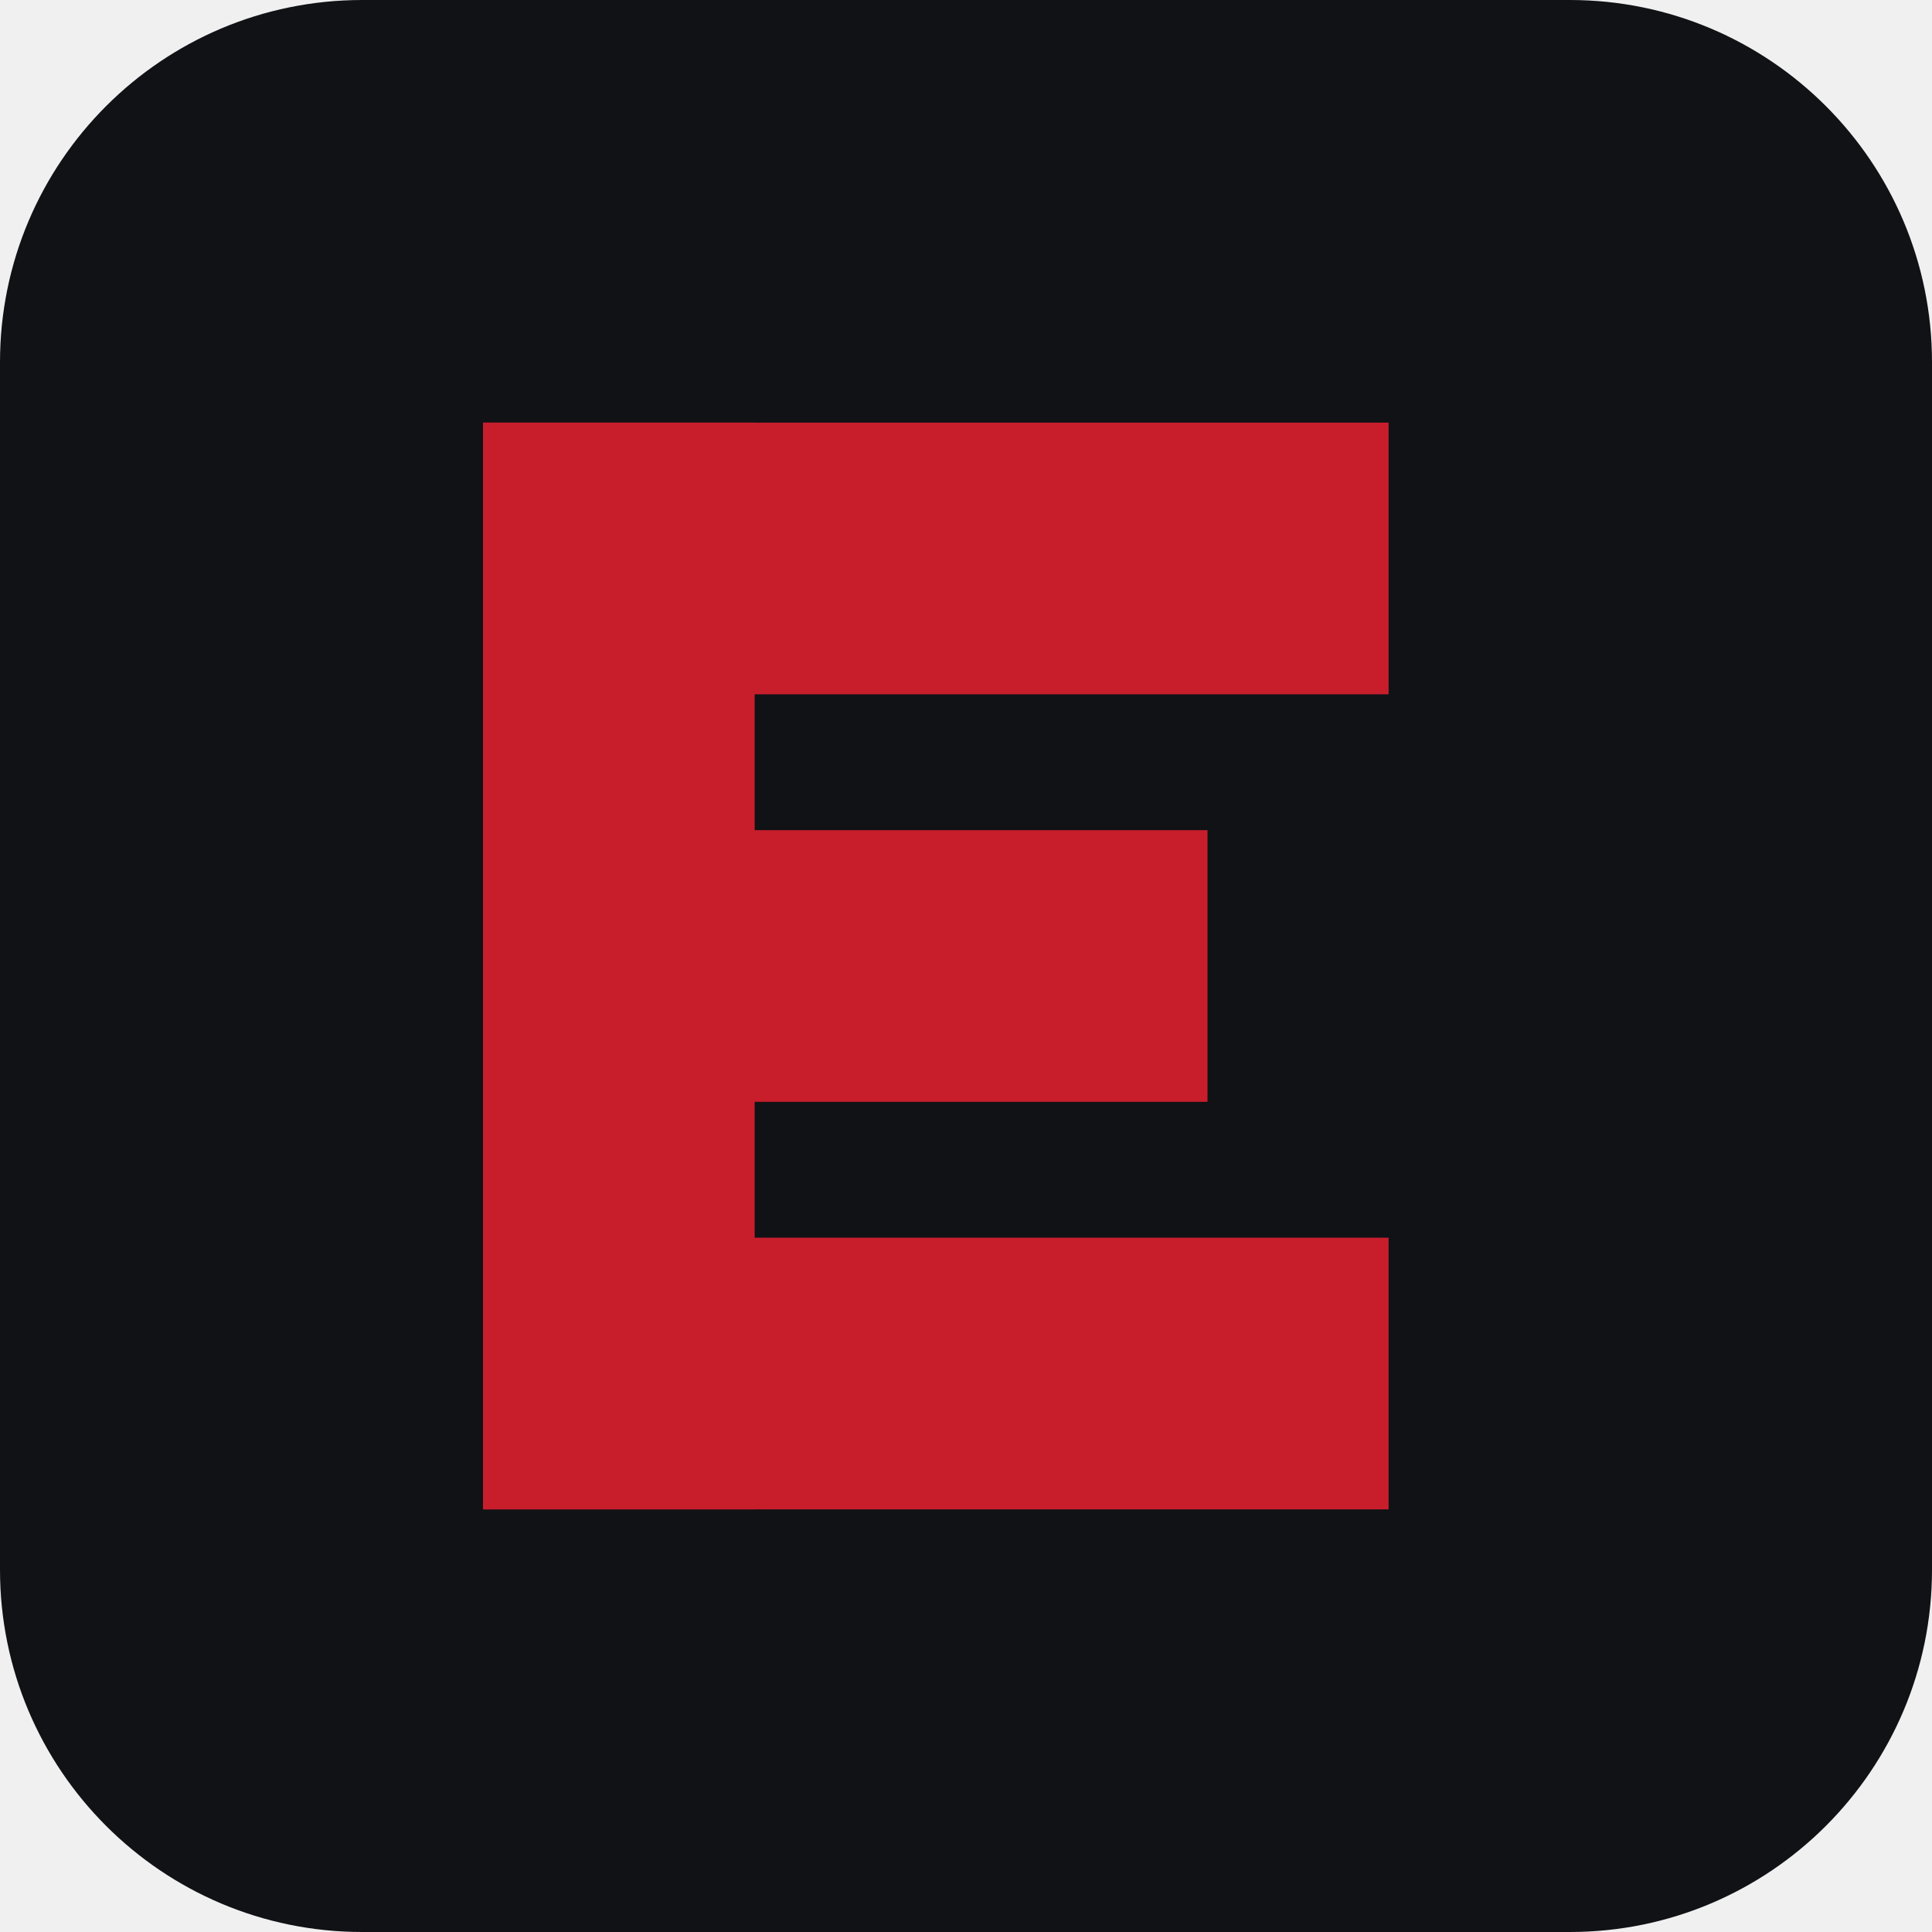
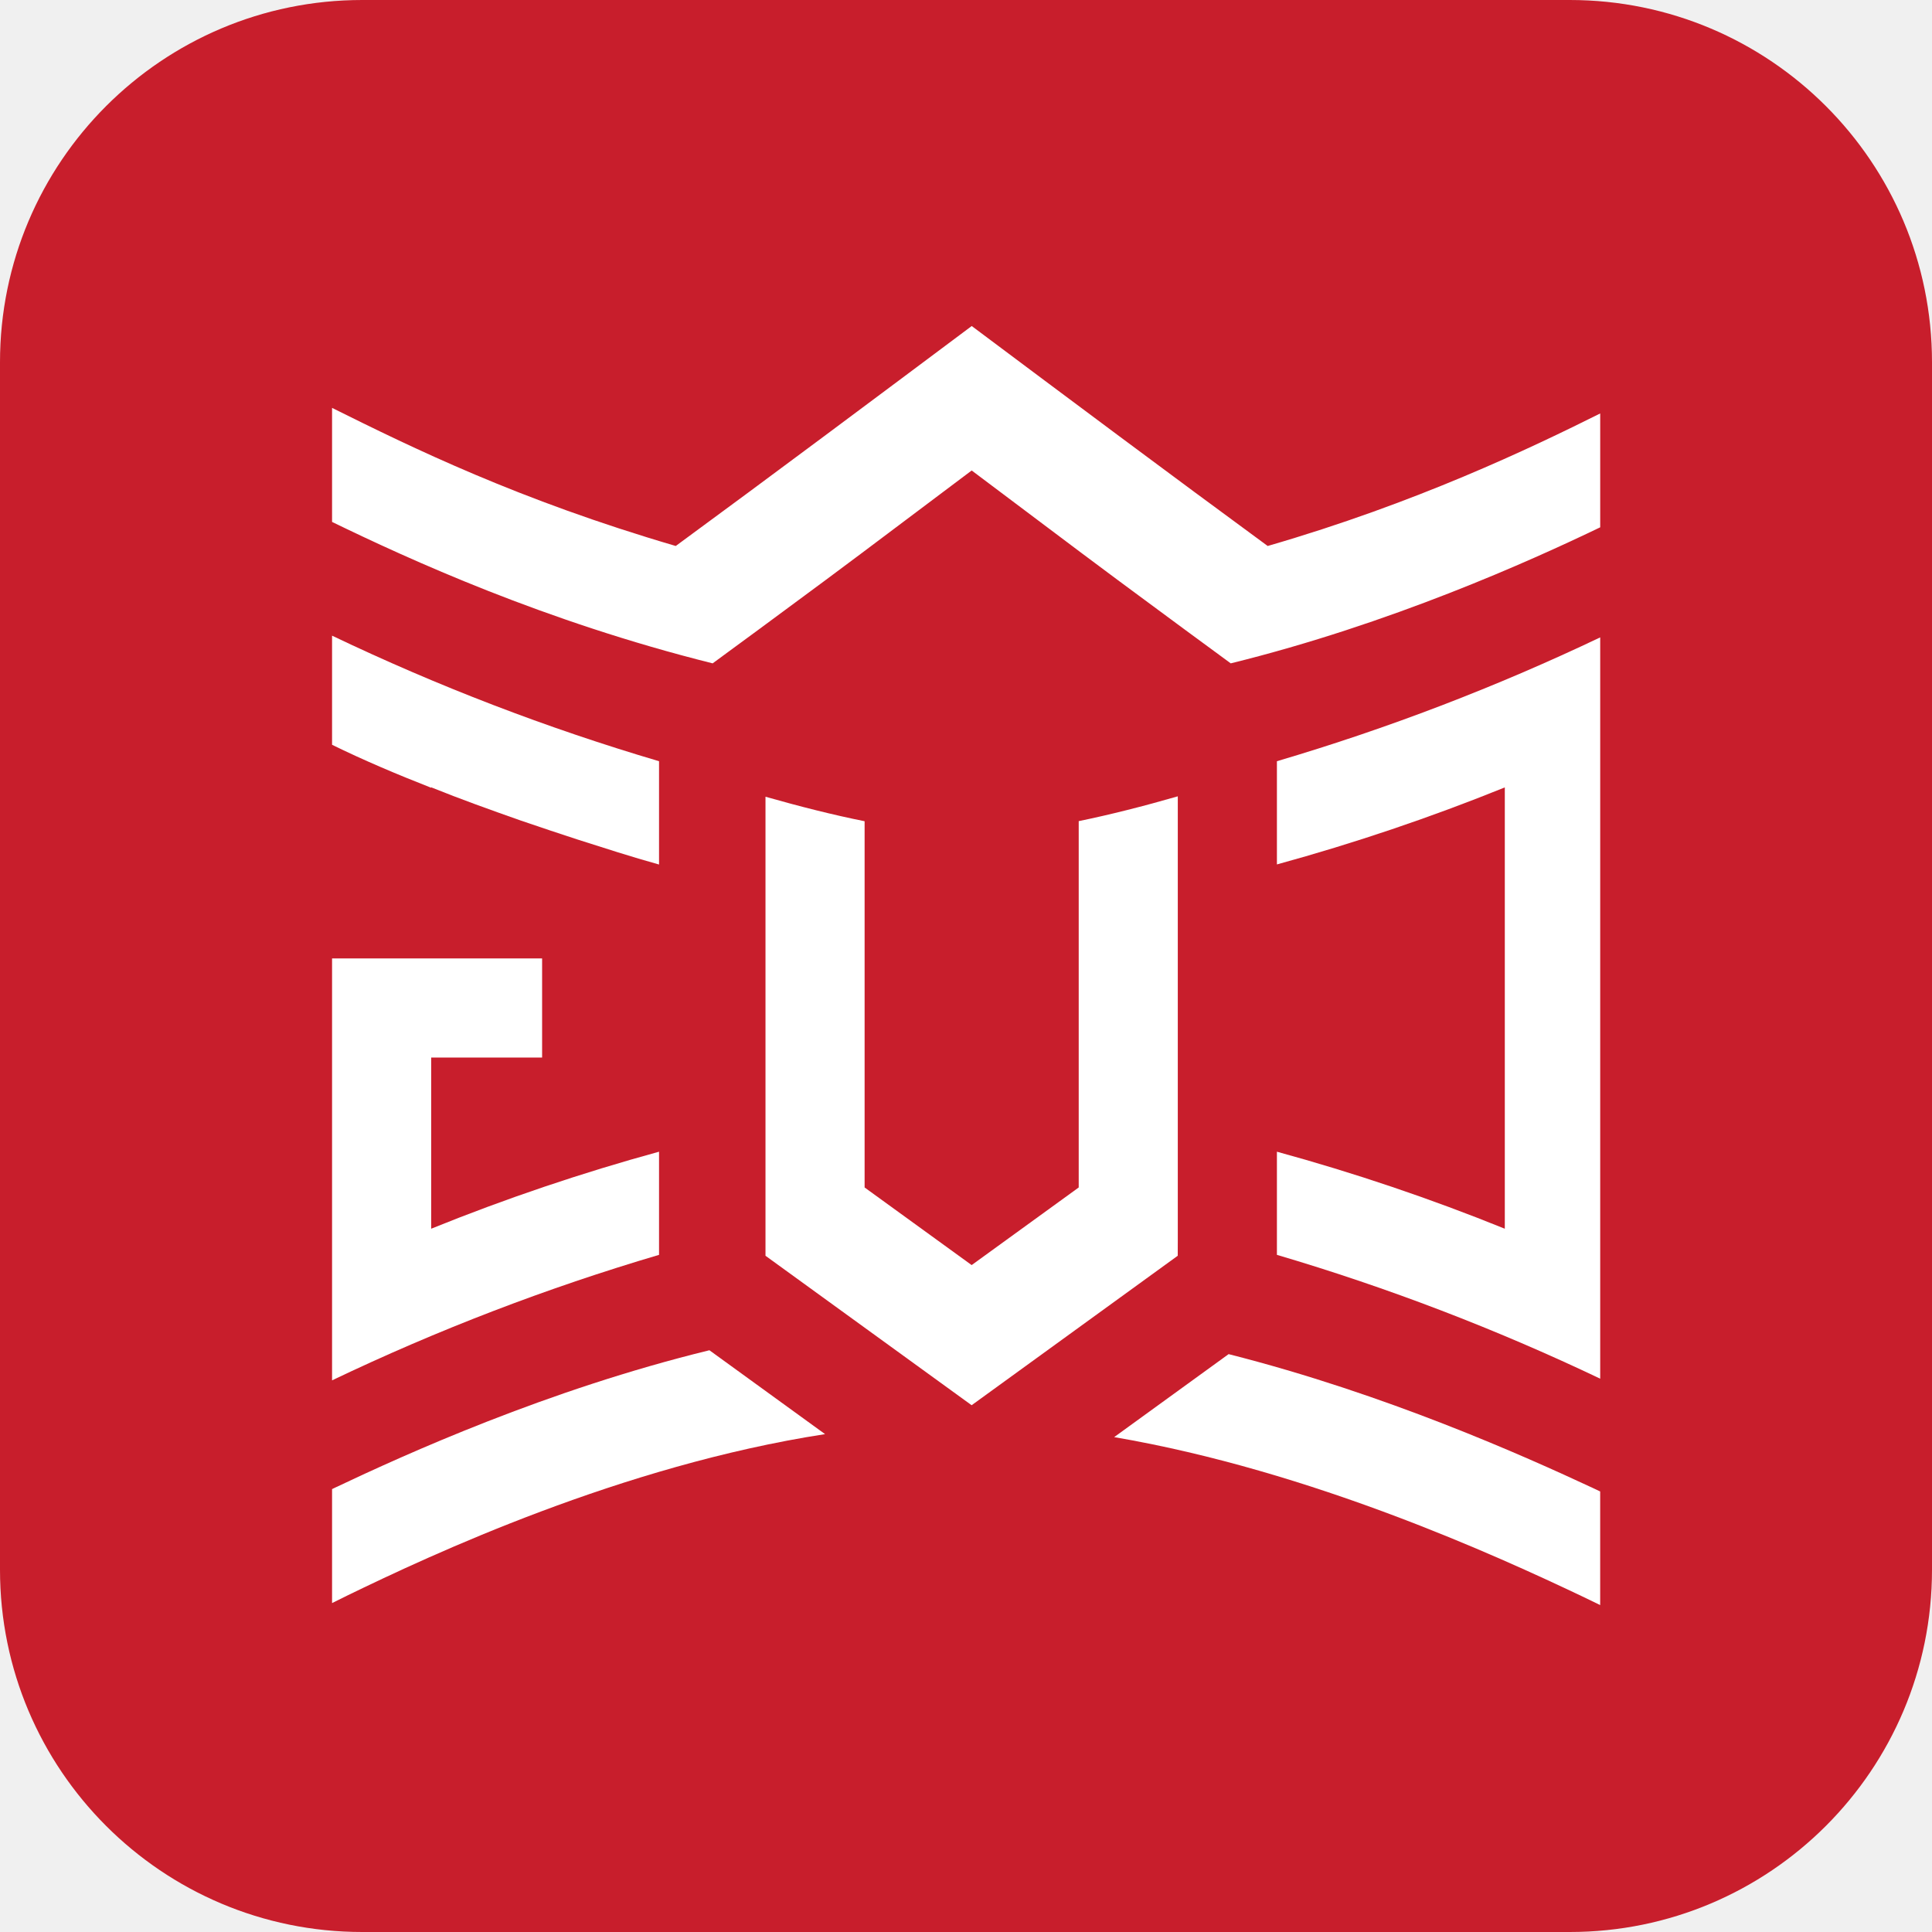
<svg xmlns="http://www.w3.org/2000/svg" viewBox="0 0 32 32">
-   <rect width="32" height="32" rx="6" fill="#101215" />
-   <rect x="8" y="7" width="4.5" height="18" fill="#c81e2c" />
-   <rect x="8" y="7" width="15" height="4.5" fill="#c81e2c" />
-   <rect x="8" y="13.75" width="12" height="4.5" fill="#c81e2c" />
-   <rect x="8" y="20.5" width="15" height="4.5" fill="#c81e2c" />
+   <rect width="32" height="32" rx="6" fill="#c81e2c" />
+   <g transform="translate(5.5,5.4) scale(0.05215)" fill="#fff">
+     <path d="M284.75,326.53,248.4,352.89c62.86,10.73,122.13,38,148.36,50.44l6,2.9V370.15L400.33,369C378.72,358.93,334.87,339.24,284.75,326.53Z" />
+     <path d="M268.61,290.27V149.37c-10.86,3.13-21.49,5.83-31.47,7.88V273.6l-34,24.65-34-24.65V157.28c-10-2-20.59-4.69-31.48-7.78V295.29l65.47,47.47,65.46-47.47Z" />
+     <path d="M103.85,262.24A652.19,652.19,0,0,0,31.48,286.7V232.34H66.71V200.86H0v134A701.31,701.31,0,0,1,103.85,295Z" />
+     <path d="M31.48,146.51c9.35,3.78,18.85,7.17,28.36,10.52,6.44,2.22,12.46,4.2,17.94,6,8.66,2.76,17.31,5.57,26.07,8V138.22A701.36,701.36,0,0,1,0,98.34V133c9.76,4.79,20.6,9.39,31.48,13.65Z" />
+     <path d="M119.85,325.3c-51.56,12.59-96.73,33.15-118.6,43.5L0,369.4v36.2l4.87-2.41C31.25,390.37,92,361.9,156.58,351.94Z" />
+     <path d="M402.77,27.77c-22.06,11-58.53,28.46-105.61,42.09-30.56-22.41-63.46-47-94-69.86h0c-30.55,22.84-63.45,47.45-94,69.86C59.24,55.24,25.37,38.61,0,26V62.22C24.28,74,67.29,93.76,120.87,107.14q14.7-10.76,29.41-21.67h0q3.27-2.45,6.57-4.86h0c14.65-10.86,31.65-23.78,46.3-34.73,14.65,10.95,31.65,23.87,46.3,34.73h0q3.3,2.41,6.57,4.86h0q14.7,10.89,29.41,21.67c50.69-12.5,95.11-32.51,117.34-43.21Z" />
+     <path d="M402.77,98.89a700.19,700.19,0,0,1-102.68,39.33V171a653.72,653.72,0,0,0,72.38-24.46V286.7a651.65,651.65,0,0,0-72.38-24.46V295a699.06,699.06,0,0,1,102.68,39.33Z" />
+   </g>
</svg>
